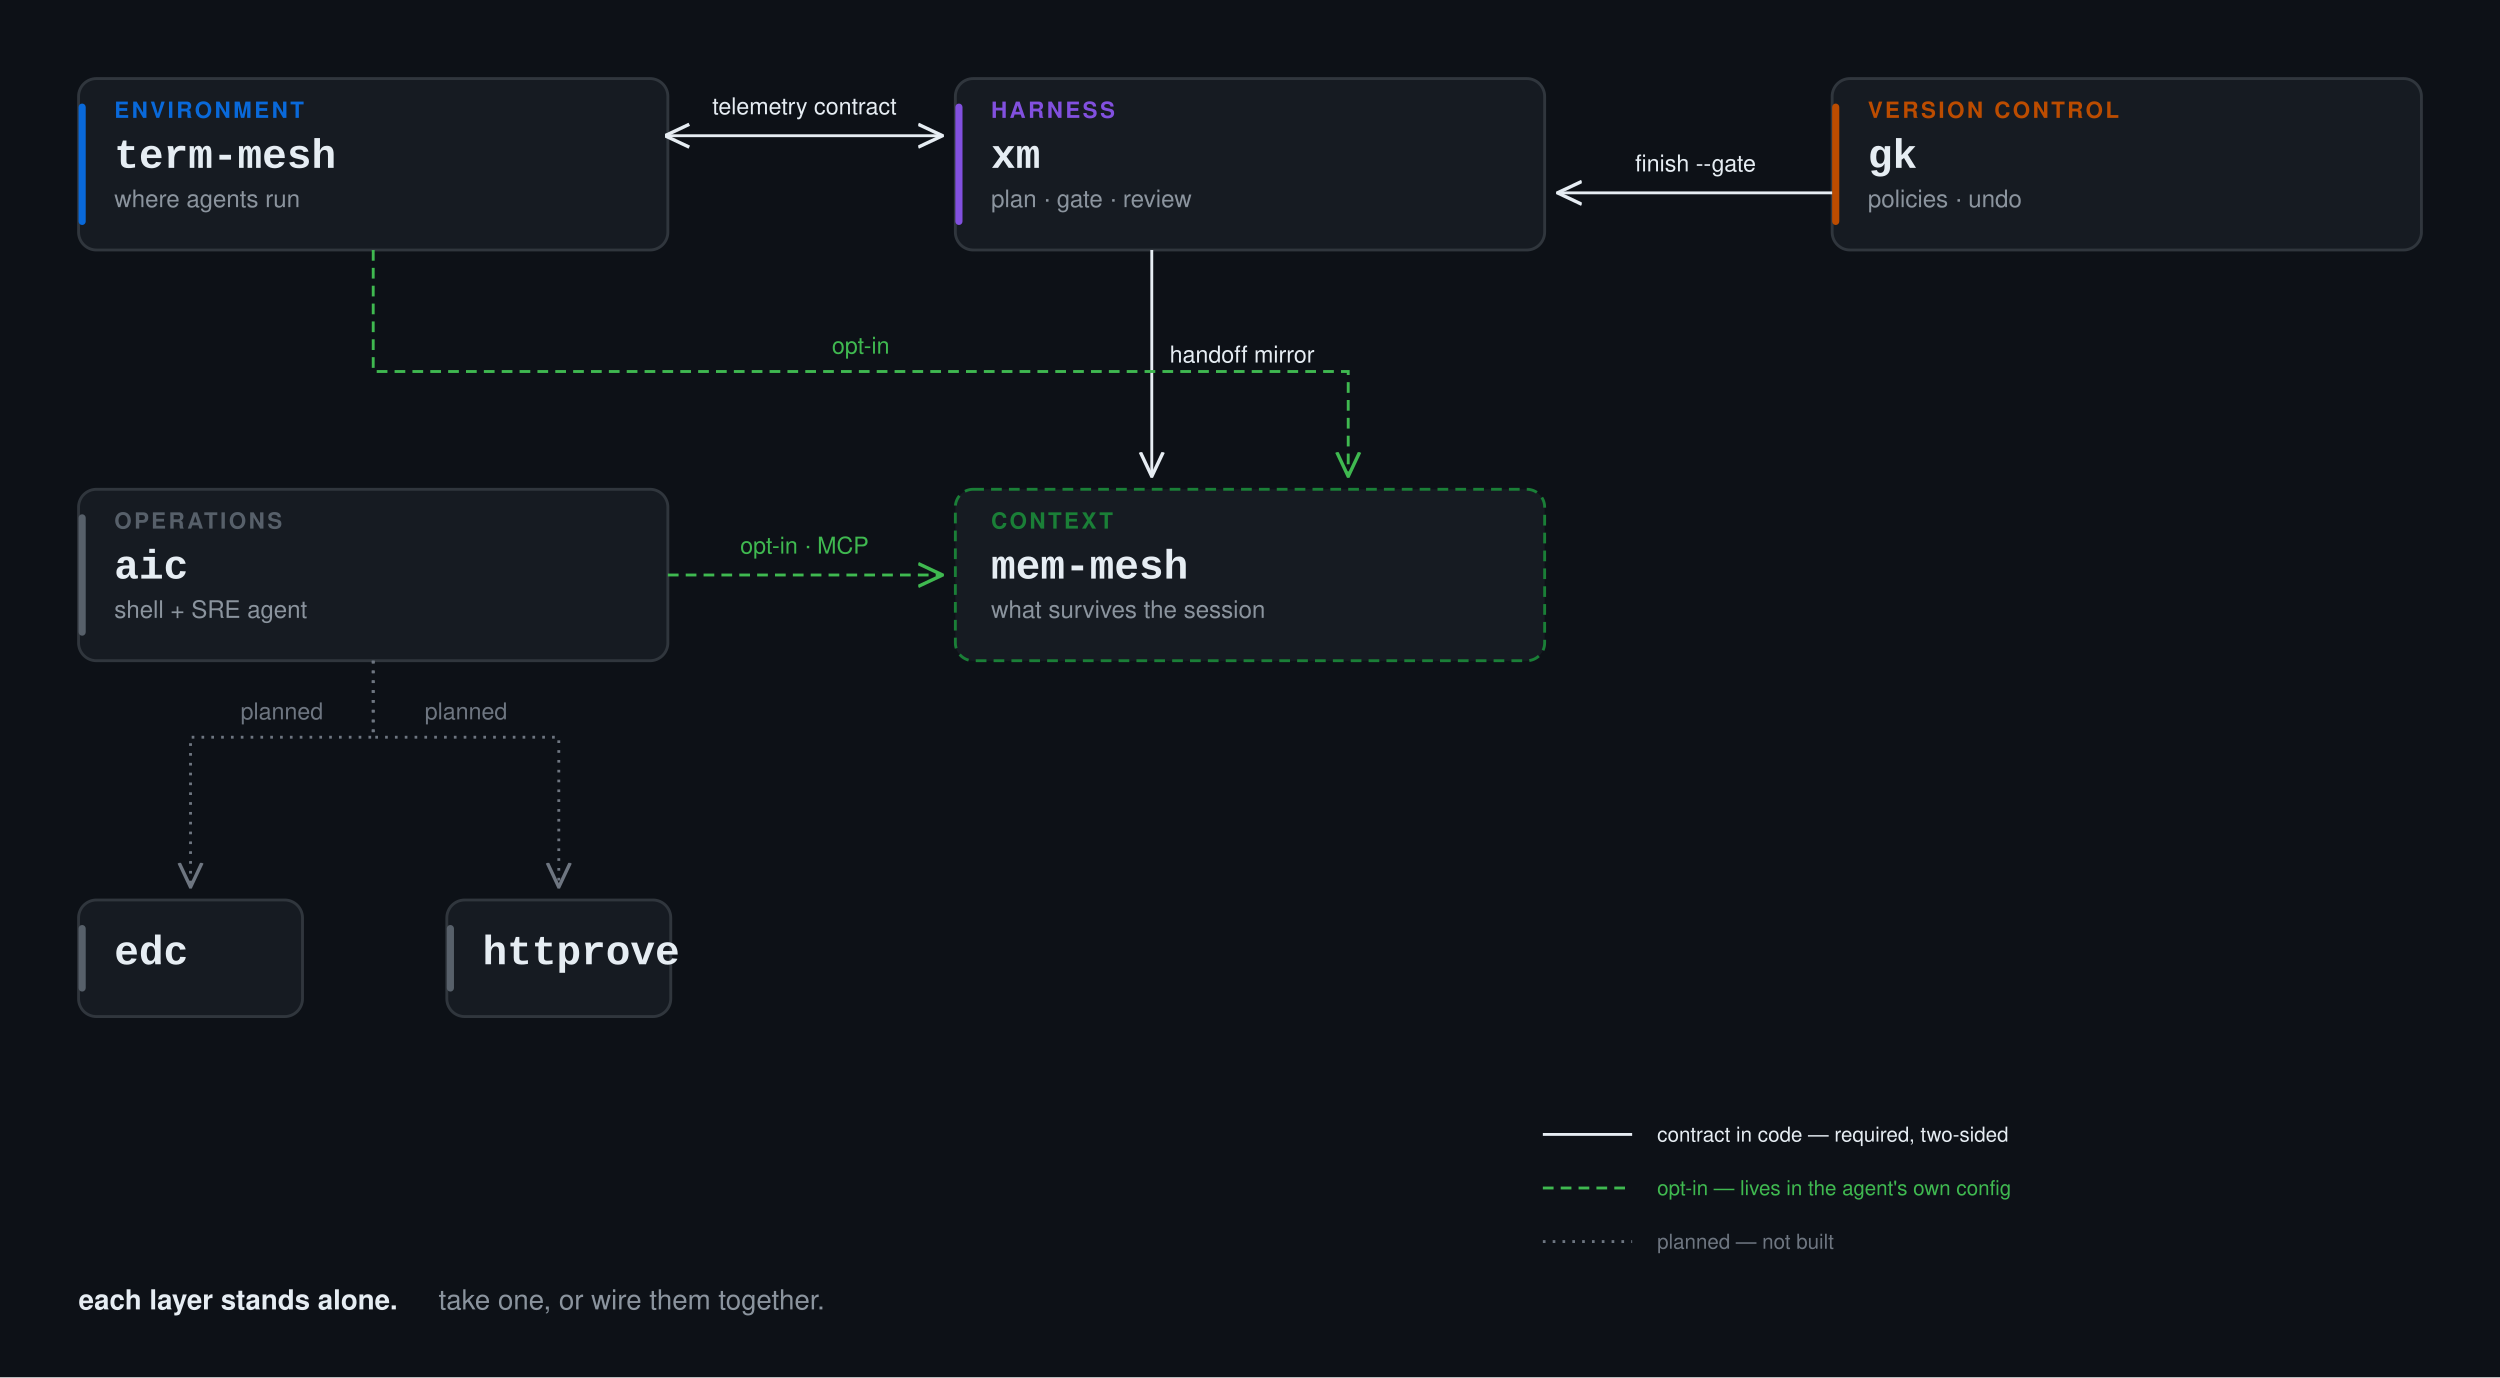
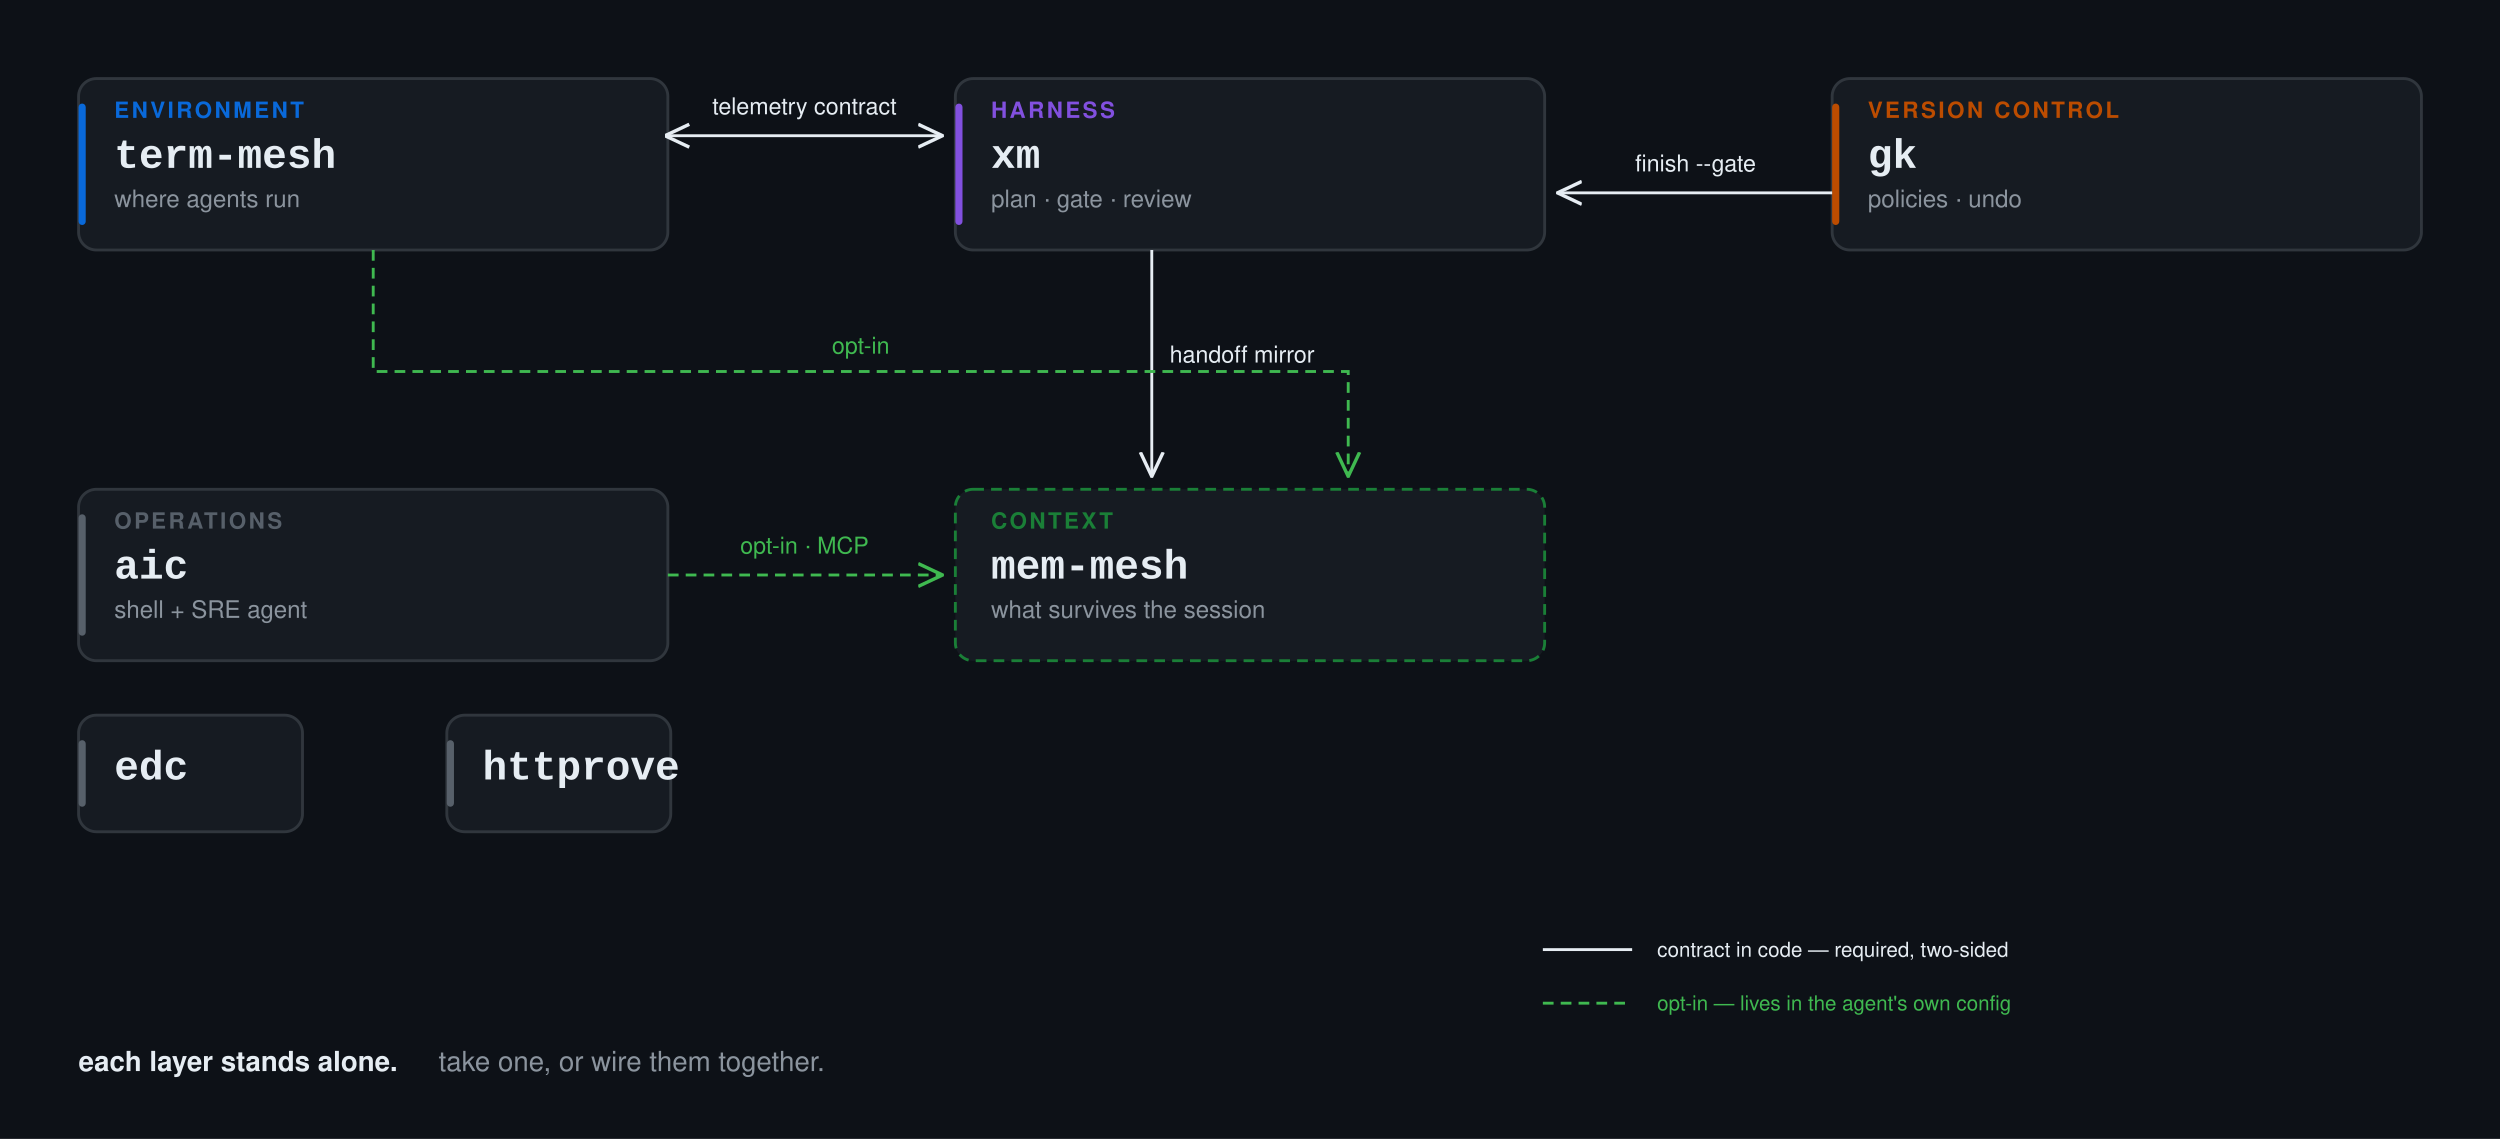
- <svg xmlns="http://www.w3.org/2000/svg" width="1400" height="771.28" viewBox="0 0 1400 771.28" role="img" aria-label="x-mesh — layers — graph">
+ <svg xmlns="http://www.w3.org/2000/svg" width="1400" height="637.78" viewBox="0 0 1400 637.78" role="img" aria-label="x-mesh — layers — graph">
  <defs>
    <marker id="ac" markerWidth="9" markerHeight="9" refX="8" refY="4.5" orient="auto">
      <path d="M0,0.5 L8.5,4.5 L0,8.5" fill="none" stroke="#e6edf3" stroke-width="1.2" />
    </marker>
    <marker id="acs" markerWidth="9" markerHeight="9" refX="1" refY="4.5" orient="auto">
      <path d="M8.5,0.5 L0,4.5 L8.5,8.5" fill="none" stroke="#e6edf3" stroke-width="1.2" />
    </marker>
    <marker id="ao" markerWidth="9" markerHeight="9" refX="8" refY="4.5" orient="auto">
      <path d="M0,0.5 L8.5,4.5 L0,8.5" fill="none" stroke="#3fb950" stroke-width="1.2" />
    </marker>
    <marker id="aos" markerWidth="9" markerHeight="9" refX="1" refY="4.5" orient="auto">
      <path d="M8.5,0.5 L0,4.5 L8.5,8.5" fill="none" stroke="#3fb950" stroke-width="1.2" />
    </marker>
    <marker id="ap" markerWidth="9" markerHeight="9" refX="8" refY="4.5" orient="auto">
      <path d="M0,0.5 L8.5,4.5 L0,8.5" fill="none" stroke="#6e7681" stroke-width="1.2" />
    </marker>
    <marker id="aps" markerWidth="9" markerHeight="9" refX="1" refY="4.5" orient="auto">
      <path d="M8.5,0.5 L0,4.5 L8.5,8.5" fill="none" stroke="#6e7681" stroke-width="1.2" />
    </marker>
  </defs>
-   <rect x="0" y="0" width="1400" height="771.28" fill="#0d1117" />
+   <rect x="0" y="0" width="1400" height="637.78" fill="#0d1117" />
  <rect x="44" y="44" width="330" height="96" rx="10" fill="#161b22" stroke="#30363d" stroke-width="1.6" />
  <rect x="44" y="58" width="4" height="68" rx="2" fill="#0969da" />
  <text x="64" y="66" fill="#0969da" font-family="-apple-system,BlinkMacSystemFont,&quot;Segoe UI&quot;,Helvetica,Arial,sans-serif" font-size="12.5" font-weight="700" letter-spacing="1.4" xml:space="preserve">ENVIRONMENT</text>
  <text x="64" y="94" fill="#e6edf3" font-family="ui-monospace,SFMono-Regular,&quot;SF Mono&quot;,Menlo,Consolas,&quot;Liberation Mono&quot;,monospace" font-size="23" font-weight="600" xml:space="preserve">term-mesh</text>
  <text x="64" y="116" fill="#8b949e" font-family="-apple-system,BlinkMacSystemFont,&quot;Segoe UI&quot;,Helvetica,Arial,sans-serif" font-size="13.5" xml:space="preserve">where agents run</text>
  <rect x="535" y="44" width="330" height="96" rx="10" fill="#161b22" stroke="#30363d" stroke-width="1.6" />
  <rect x="535" y="58" width="4" height="68" rx="2" fill="#8250df" />
  <text x="555" y="66" fill="#8250df" font-family="-apple-system,BlinkMacSystemFont,&quot;Segoe UI&quot;,Helvetica,Arial,sans-serif" font-size="12.5" font-weight="700" letter-spacing="1.4" xml:space="preserve">HARNESS</text>
  <text x="555" y="94" fill="#e6edf3" font-family="ui-monospace,SFMono-Regular,&quot;SF Mono&quot;,Menlo,Consolas,&quot;Liberation Mono&quot;,monospace" font-size="23" font-weight="600" xml:space="preserve">xm</text>
  <text x="555" y="116" fill="#8b949e" font-family="-apple-system,BlinkMacSystemFont,&quot;Segoe UI&quot;,Helvetica,Arial,sans-serif" font-size="13.5" xml:space="preserve">plan · gate · review</text>
  <rect x="1026" y="44" width="330" height="96" rx="10" fill="#161b22" stroke="#30363d" stroke-width="1.6" />
  <rect x="1026" y="58" width="4" height="68" rx="2" fill="#bc4c00" />
  <text x="1046" y="66" fill="#bc4c00" font-family="-apple-system,BlinkMacSystemFont,&quot;Segoe UI&quot;,Helvetica,Arial,sans-serif" font-size="12.5" font-weight="700" letter-spacing="1.4" xml:space="preserve">VERSION CONTROL</text>
  <text x="1046" y="94" fill="#e6edf3" font-family="ui-monospace,SFMono-Regular,&quot;SF Mono&quot;,Menlo,Consolas,&quot;Liberation Mono&quot;,monospace" font-size="23" font-weight="600" xml:space="preserve">gk</text>
  <text x="1046" y="116" fill="#8b949e" font-family="-apple-system,BlinkMacSystemFont,&quot;Segoe UI&quot;,Helvetica,Arial,sans-serif" font-size="13.5" xml:space="preserve">policies · undo</text>
  <rect x="44" y="274" width="330" height="96" rx="10" fill="#161b22" stroke="#30363d" stroke-width="1.6" />
  <rect x="44" y="288" width="4" height="68" rx="2" fill="#57606a" />
  <text x="64" y="296" fill="#57606a" font-family="-apple-system,BlinkMacSystemFont,&quot;Segoe UI&quot;,Helvetica,Arial,sans-serif" font-size="12.5" font-weight="700" letter-spacing="1.4" xml:space="preserve">OPERATIONS</text>
  <text x="64" y="324" fill="#e6edf3" font-family="ui-monospace,SFMono-Regular,&quot;SF Mono&quot;,Menlo,Consolas,&quot;Liberation Mono&quot;,monospace" font-size="23" font-weight="600" xml:space="preserve">aic</text>
  <text x="64" y="346" fill="#8b949e" font-family="-apple-system,BlinkMacSystemFont,&quot;Segoe UI&quot;,Helvetica,Arial,sans-serif" font-size="13.5" xml:space="preserve">shell + SRE agent</text>
  <rect x="535" y="274" width="330" height="96" rx="10" fill="#161b22" stroke="#1a7f37" stroke-width="1.6" stroke-dasharray="6 4" />
  <text x="555" y="296" fill="#1a7f37" font-family="-apple-system,BlinkMacSystemFont,&quot;Segoe UI&quot;,Helvetica,Arial,sans-serif" font-size="12.5" font-weight="700" letter-spacing="1.4" xml:space="preserve">CONTEXT</text>
  <text x="555" y="324" fill="#e6edf3" font-family="ui-monospace,SFMono-Regular,&quot;SF Mono&quot;,Menlo,Consolas,&quot;Liberation Mono&quot;,monospace" font-size="23" font-weight="600" xml:space="preserve">mem-mesh</text>
  <text x="555" y="346" fill="#8b949e" font-family="-apple-system,BlinkMacSystemFont,&quot;Segoe UI&quot;,Helvetica,Arial,sans-serif" font-size="13.5" xml:space="preserve">what survives the session</text>
-   <rect x="44" y="504" width="125.4" height="65.28" rx="10" fill="#161b22" stroke="#30363d" stroke-width="1.6" />
-   <rect x="44" y="518" width="4" height="37.28" rx="2" fill="#57606a" />
-   <text x="64" y="540" fill="#e6edf3" font-family="ui-monospace,SFMono-Regular,&quot;SF Mono&quot;,Menlo,Consolas,&quot;Liberation Mono&quot;,monospace" font-size="23" font-weight="600" xml:space="preserve">edc</text>
-   <rect x="250.22" y="504" width="125.4" height="65.28" rx="10" fill="#161b22" stroke="#30363d" stroke-width="1.6" />
-   <rect x="250.22" y="518" width="4" height="37.28" rx="2" fill="#57606a" />
-   <text x="270.22" y="540" fill="#e6edf3" font-family="ui-monospace,SFMono-Regular,&quot;SF Mono&quot;,Menlo,Consolas,&quot;Liberation Mono&quot;,monospace" font-size="23" font-weight="600" xml:space="preserve">httprove</text>
+   <rect x="44" y="400.5" width="125.4" height="65.28" rx="10" fill="#161b22" stroke="#30363d" stroke-width="1.6" />
+   <rect x="44" y="414.5" width="4" height="37.28" rx="2" fill="#57606a" />
+   <text x="64" y="436.5" fill="#e6edf3" font-family="ui-monospace,SFMono-Regular,&quot;SF Mono&quot;,Menlo,Consolas,&quot;Liberation Mono&quot;,monospace" font-size="23" font-weight="600" xml:space="preserve">edc</text>
+   <rect x="250.22" y="400.5" width="125.4" height="65.28" rx="10" fill="#161b22" stroke="#30363d" stroke-width="1.6" />
+   <rect x="250.22" y="414.5" width="4" height="37.28" rx="2" fill="#57606a" />
+   <text x="270.22" y="436.5" fill="#e6edf3" font-family="ui-monospace,SFMono-Regular,&quot;SF Mono&quot;,Menlo,Consolas,&quot;Liberation Mono&quot;,monospace" font-size="23" font-weight="600" xml:space="preserve">httprove</text>
  <path d="M374,76 L527,76" fill="none" stroke="#e6edf3" stroke-width="1.6" marker-end="url(#ac)" marker-start="url(#acs)" />
  <rect x="376.64" y="51" width="147.72" height="17" fill="#0d1117" />
  <text x="450.5" y="64" fill="#e6edf3" font-family="-apple-system,BlinkMacSystemFont,&quot;Segoe UI&quot;,Helvetica,Arial,sans-serif" font-size="13" text-anchor="middle" xml:space="preserve">telemetry contract</text>
  <path d="M1026,108 L873,108" fill="none" stroke="#e6edf3" stroke-width="1.6" marker-end="url(#ac)" />
  <rect x="894.49" y="83" width="110.02" height="17" fill="#0d1117" />
  <text x="949.5" y="96" fill="#e6edf3" font-family="-apple-system,BlinkMacSystemFont,&quot;Segoe UI&quot;,Helvetica,Arial,sans-serif" font-size="13" text-anchor="middle" xml:space="preserve">finish --gate</text>
  <path d="M645,140 L645,266" fill="none" stroke="#e6edf3" stroke-width="1.6" marker-end="url(#ac)" />
  <text x="655" y="203" fill="#e6edf3" font-family="-apple-system,BlinkMacSystemFont,&quot;Segoe UI&quot;,Helvetica,Arial,sans-serif" font-size="13" text-anchor="start" xml:space="preserve">handoff mirror</text>
  <path d="M209,140 L209,208.04 L755,208.04 L755,266" fill="none" stroke="#3fb950" stroke-width="1.6" stroke-dasharray="6 4" marker-end="url(#ao)" />
  <rect x="453.38" y="185.04" width="57.24" height="17" fill="#0d1117" />
  <text x="482" y="198.04" fill="#3fb950" font-family="-apple-system,BlinkMacSystemFont,&quot;Segoe UI&quot;,Helvetica,Arial,sans-serif" font-size="13" text-anchor="middle" xml:space="preserve">opt-in</text>
  <path d="M374,322 L527,322" fill="none" stroke="#3fb950" stroke-width="1.6" stroke-dasharray="6 4" marker-end="url(#ao)" />
  <rect x="399.26" y="297" width="102.48" height="17" fill="#0d1117" />
  <text x="450.5" y="310" fill="#3fb950" font-family="-apple-system,BlinkMacSystemFont,&quot;Segoe UI&quot;,Helvetica,Arial,sans-serif" font-size="13" text-anchor="middle" xml:space="preserve">opt-in · MCP</text>
-   <path d="M209,370 L209,412.84 L106.7,412.84 L106.7,496" fill="none" stroke="#6e7681" stroke-width="1.6" stroke-dasharray="1.5 4" marker-end="url(#ap)" />
-   <rect x="125.46" y="389.84" width="64.78" height="17" fill="#0d1117" />
-   <text x="157.85" y="402.84" fill="#6e7681" font-family="-apple-system,BlinkMacSystemFont,&quot;Segoe UI&quot;,Helvetica,Arial,sans-serif" font-size="13" text-anchor="middle" xml:space="preserve">planned</text>
-   <path d="M209,370 L209,412.84 L312.92,412.84 L312.92,496" fill="none" stroke="#6e7681" stroke-width="1.6" stroke-dasharray="1.5 4" marker-end="url(#ap)" />
-   <rect x="228.57" y="389.84" width="64.78" height="17" fill="#0d1117" />
-   <text x="260.96" y="402.84" fill="#6e7681" font-family="-apple-system,BlinkMacSystemFont,&quot;Segoe UI&quot;,Helvetica,Arial,sans-serif" font-size="13" text-anchor="middle" xml:space="preserve">planned</text>
-   <g transform="translate(844,617.28)">
+   <g transform="translate(844,513.78)">
    <line x1="20" y1="18" x2="70" y2="18" stroke="#e6edf3" stroke-width="1.6" />
    <text x="84" y="22" fill="#e6edf3" font-family="-apple-system,BlinkMacSystemFont,&quot;Segoe UI&quot;,Helvetica,Arial,sans-serif" font-size="11.5" xml:space="preserve">contract in code — required, two-sided</text>
    <line x1="20" y1="48" x2="70" y2="48" stroke="#3fb950" stroke-width="1.6" stroke-dasharray="6 4" />
    <text x="84" y="52" fill="#3fb950" font-family="-apple-system,BlinkMacSystemFont,&quot;Segoe UI&quot;,Helvetica,Arial,sans-serif" font-size="11.5" xml:space="preserve">opt-in — lives in the agent's own config</text>
-     <line x1="20" y1="78" x2="70" y2="78" stroke="#6e7681" stroke-width="1.6" stroke-dasharray="1.5 4" />
-     <text x="84" y="82" fill="#6e7681" font-family="-apple-system,BlinkMacSystemFont,&quot;Segoe UI&quot;,Helvetica,Arial,sans-serif" font-size="11.5" xml:space="preserve">planned — not built</text>
  </g>
-   <text x="44" y="733.28" fill="#e6edf3" font-family="-apple-system,BlinkMacSystemFont,&quot;Segoe UI&quot;,Helvetica,Arial,sans-serif" font-size="15.5" font-weight="700" xml:space="preserve">each layer stands alone.</text>
-   <text x="245.6" y="733.28" fill="#8b949e" font-family="-apple-system,BlinkMacSystemFont,&quot;Segoe UI&quot;,Helvetica,Arial,sans-serif" font-size="15.5" xml:space="preserve">take one, or wire them together.</text>
+   <text x="44" y="599.78" fill="#e6edf3" font-family="-apple-system,BlinkMacSystemFont,&quot;Segoe UI&quot;,Helvetica,Arial,sans-serif" font-size="15.5" font-weight="700" xml:space="preserve">each layer stands alone.</text>
+   <text x="245.6" y="599.78" fill="#8b949e" font-family="-apple-system,BlinkMacSystemFont,&quot;Segoe UI&quot;,Helvetica,Arial,sans-serif" font-size="15.5" xml:space="preserve">take one, or wire them together.</text>
</svg>
